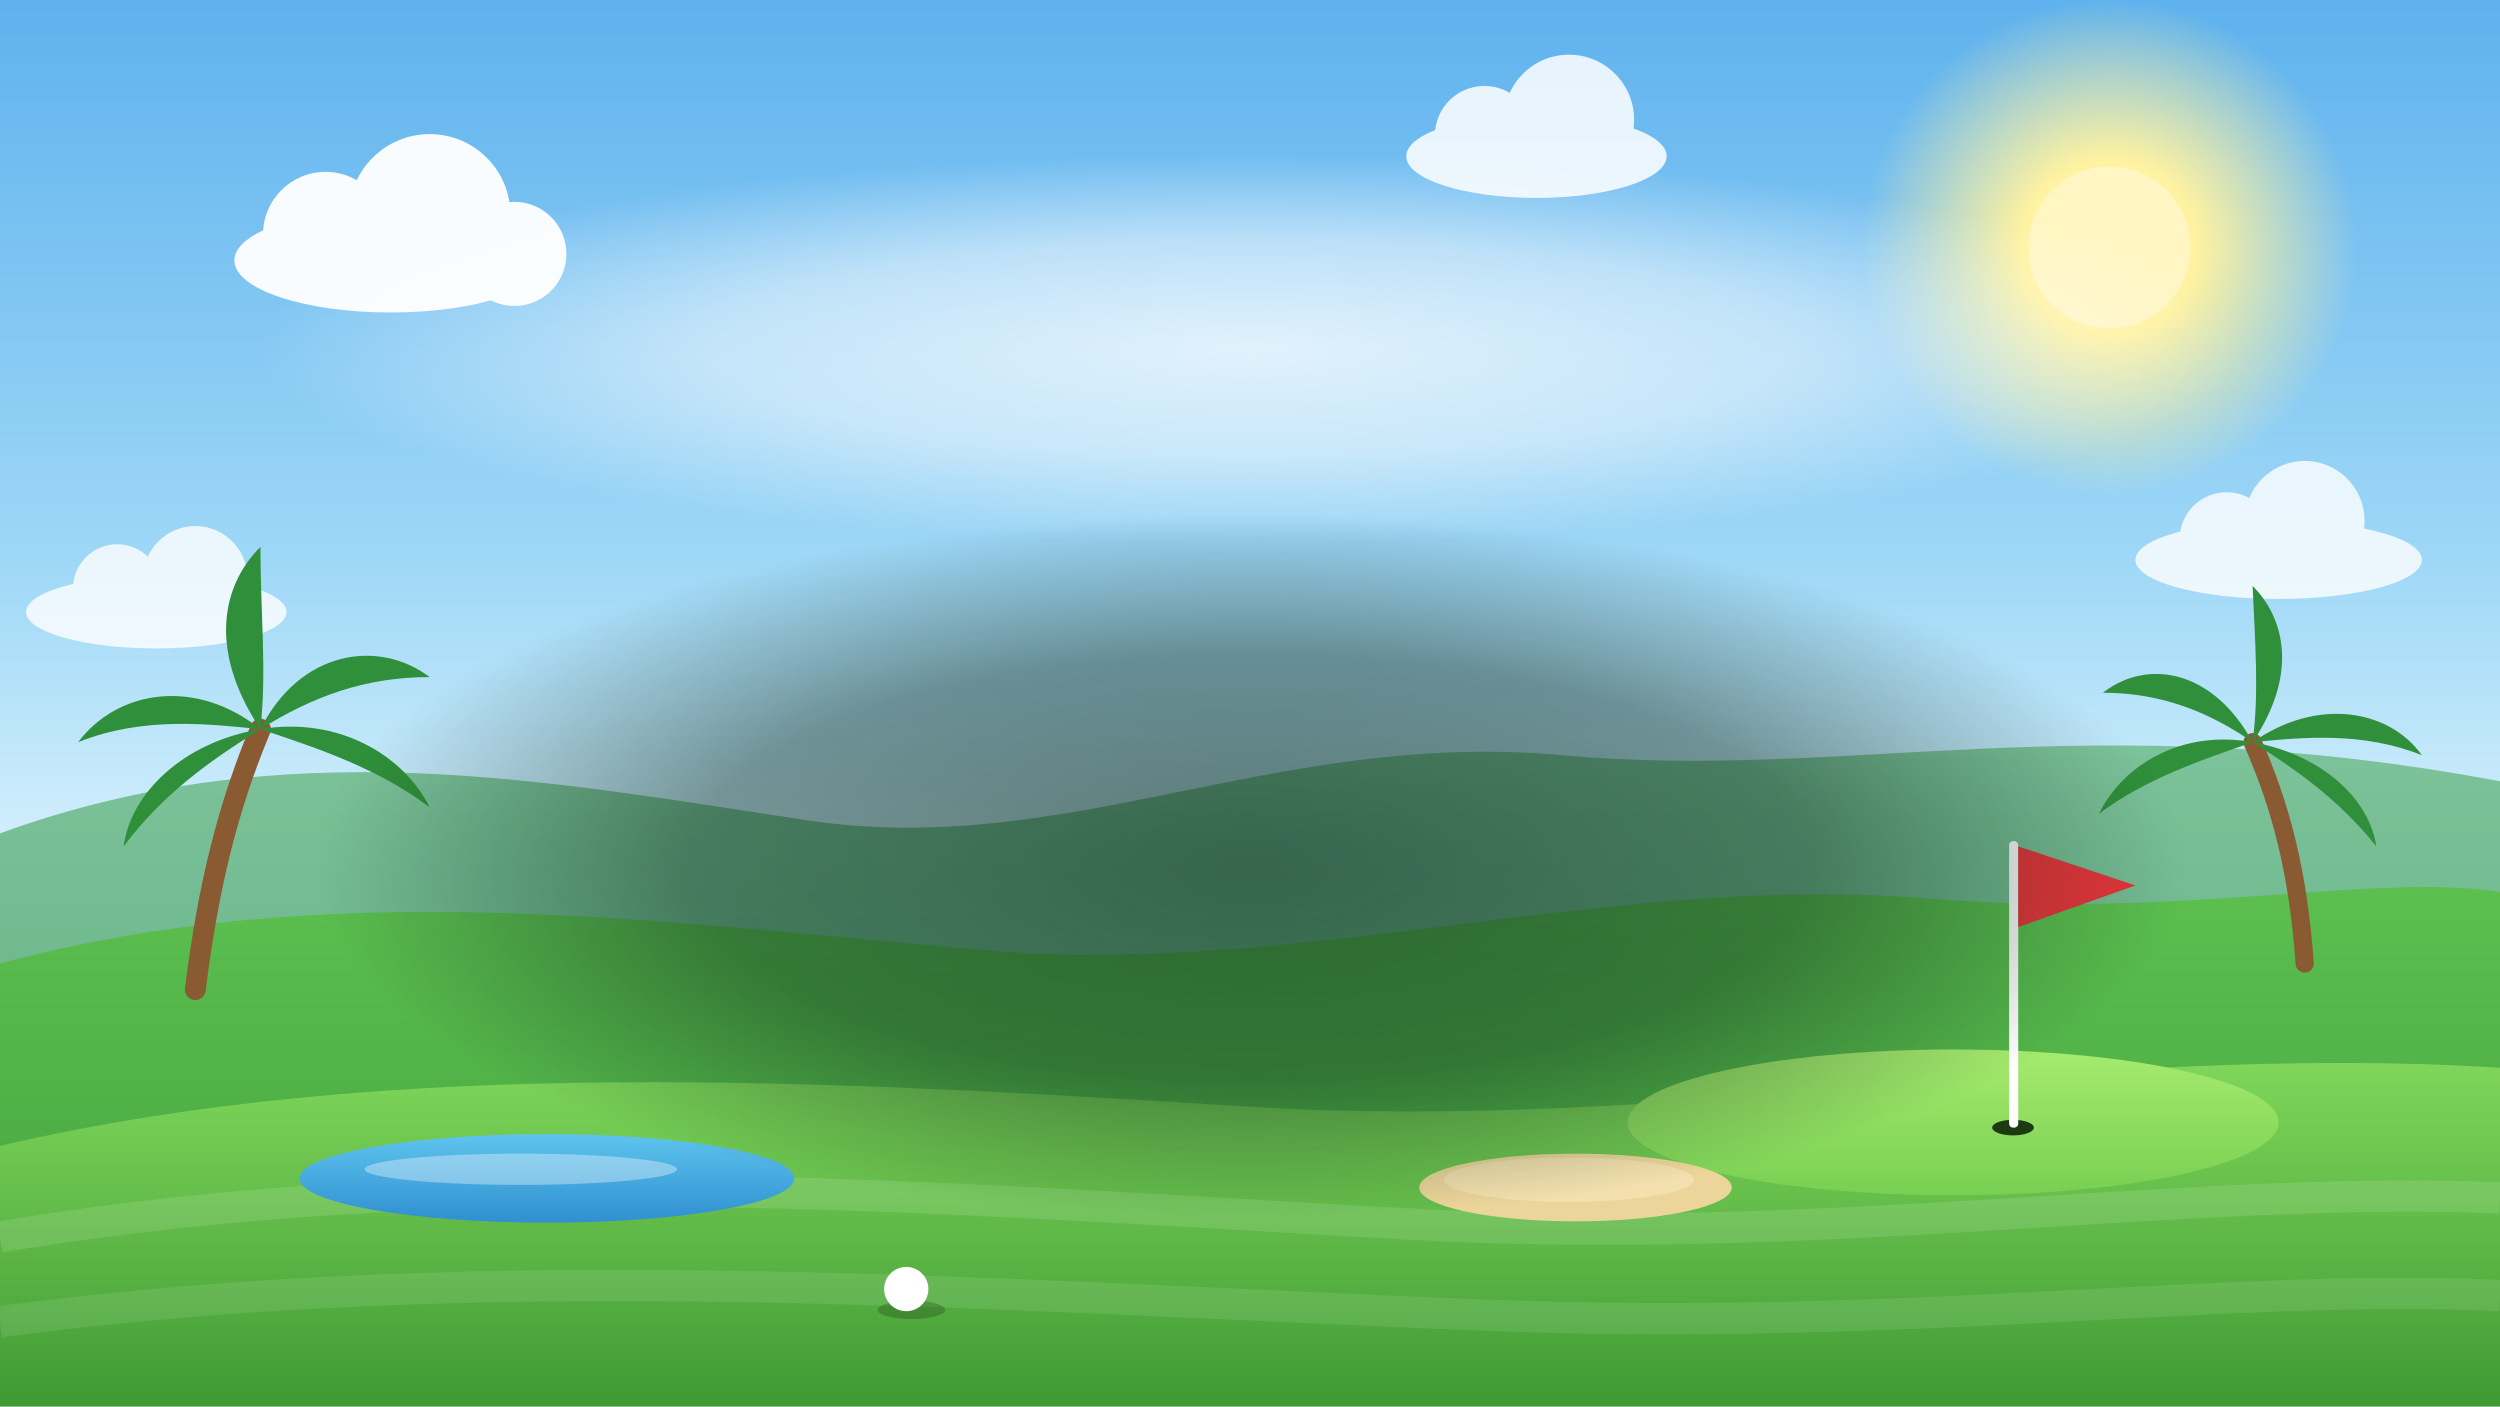
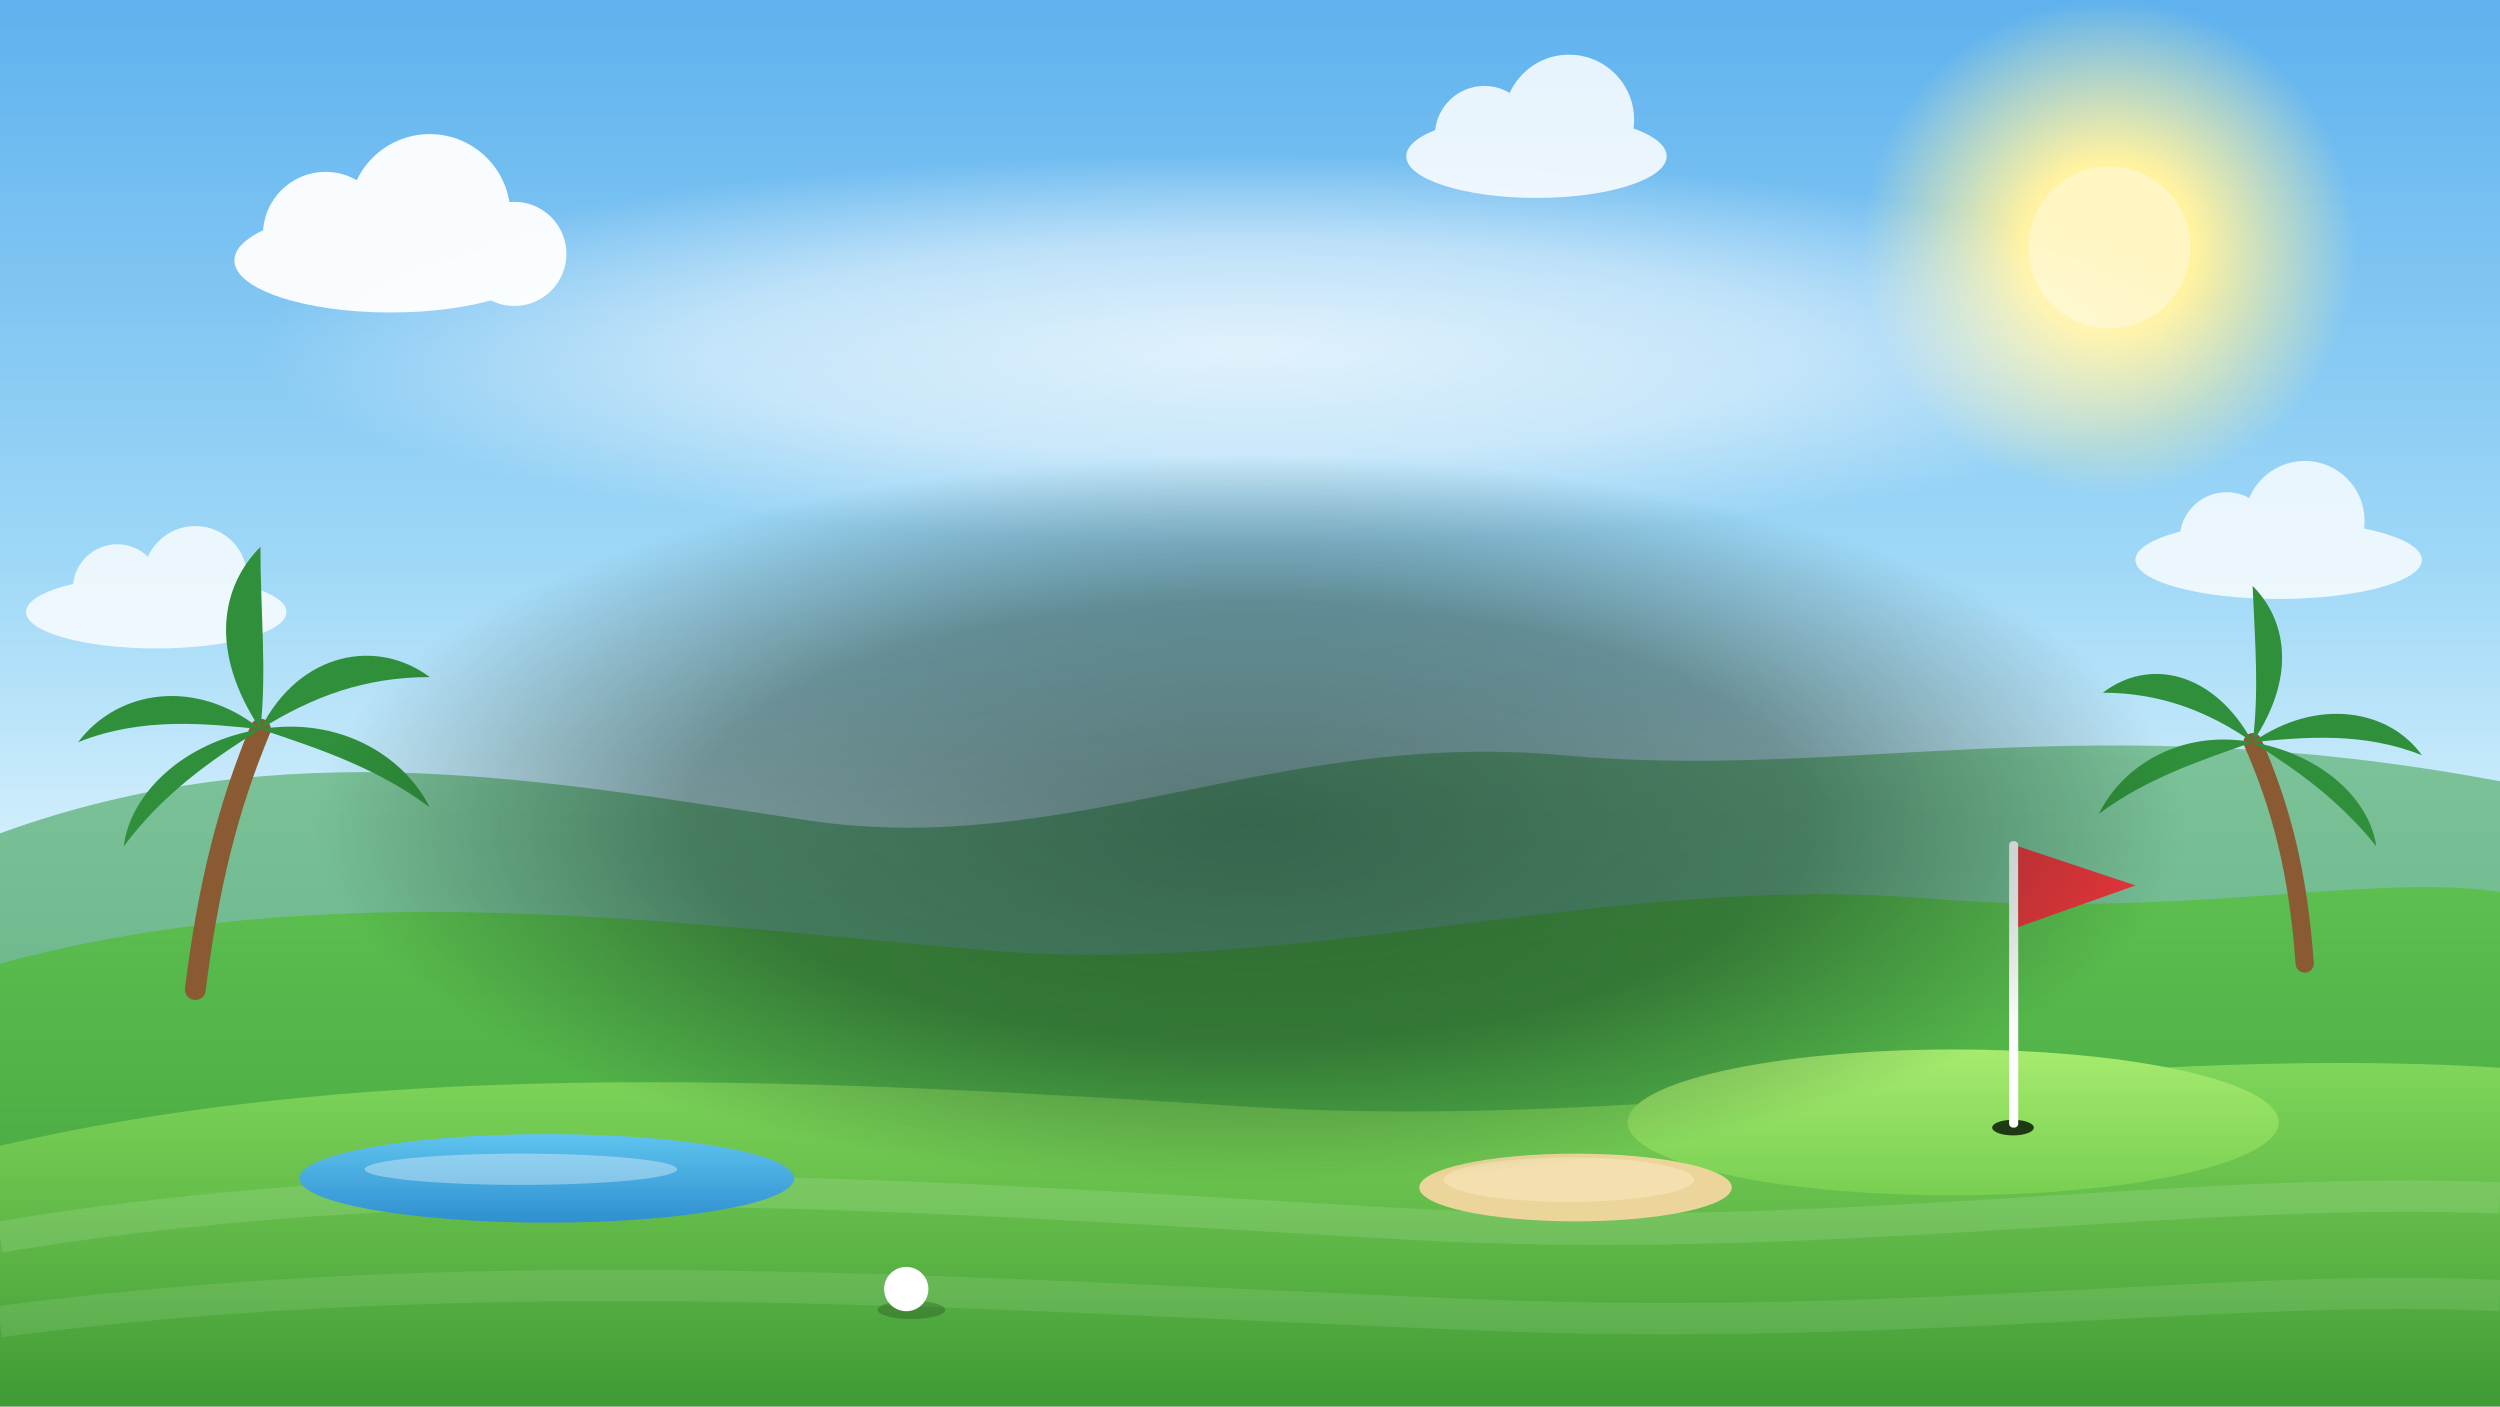
<svg xmlns="http://www.w3.org/2000/svg" viewBox="0 0 1920 1080" width="1920" height="1080" preserveAspectRatio="xMidYMid slice">
  <defs>
    <linearGradient id="sky" x1="0" y1="0" x2="0" y2="1">
      <stop offset="0" stop-color="#5fb2ee" />
      <stop offset="0.4" stop-color="#9fd8f7" />
      <stop offset="0.65" stop-color="#def4fd" />
    </linearGradient>
    <linearGradient id="far" x1="0" y1="0" x2="0" y2="1">
      <stop offset="0" stop-color="#7cc29a" />
      <stop offset="1" stop-color="#5aa97a" />
    </linearGradient>
    <linearGradient id="mid" x1="0" y1="0" x2="0" y2="1">
      <stop offset="0" stop-color="#5cbf4f" />
      <stop offset="1" stop-color="#3f9d3c" />
    </linearGradient>
    <linearGradient id="fairway" x1="0" y1="0" x2="0" y2="1">
      <stop offset="0" stop-color="#7fd65a" />
      <stop offset="1" stop-color="#3f9a34" />
    </linearGradient>
    <linearGradient id="green" x1="0" y1="0" x2="0" y2="1">
      <stop offset="0" stop-color="#a6eb6e" />
      <stop offset="1" stop-color="#78cf52" />
    </linearGradient>
    <linearGradient id="water" x1="0" y1="0" x2="0" y2="1">
      <stop offset="0" stop-color="#5fc4ee" />
      <stop offset="1" stop-color="#2f8fd0" />
    </linearGradient>
    <radialGradient id="sun" cx="0.5" cy="0.5" r="0.5">
      <stop offset="0" stop-color="#fffbe0" />
      <stop offset="0.35" stop-color="#fff2a0" />
      <stop offset="1" stop-color="#fff2a0" stop-opacity="0" />
    </radialGradient>
    <radialGradient id="lift" cx="0.5" cy="0.5" r="0.5">
      <stop offset="0" stop-color="#ffffff" stop-opacity="0.75" />
      <stop offset="0.55" stop-color="#ffffff" stop-opacity="0.5" />
      <stop offset="1" stop-color="#ffffff" stop-opacity="0" />
    </radialGradient>
    <radialGradient id="shade" cx="0.5" cy="0.5" r="0.5">
      <stop offset="0" stop-color="#0b2a1c" stop-opacity="0.6" />
      <stop offset="0.6" stop-color="#0b2a1c" stop-opacity="0.45" />
      <stop offset="1" stop-color="#0b2a1c" stop-opacity="0" />
    </radialGradient>
  </defs>
  <rect width="1920" height="1080" fill="url(#sky)" />
  <circle cx="1620" cy="190" r="190" fill="url(#sun)" />
  <circle cx="1620" cy="190" r="62" fill="#fff6c4" />
  <g fill="#ffffff">
    <g opacity="0.95">
      <ellipse cx="300" cy="200" rx="120" ry="40" />
      <circle cx="250" cy="180" r="48" />
      <circle cx="330" cy="165" r="62" />
      <circle cx="395" cy="195" r="40" />
    </g>
    <g opacity="0.85">
      <ellipse cx="1180" cy="120" rx="100" ry="32" />
      <circle cx="1140" cy="104" r="38" />
      <circle cx="1205" cy="92" r="50" />
    </g>
    <g opacity="0.8">
      <ellipse cx="1750" cy="430" rx="110" ry="30" />
      <circle cx="1710" cy="414" r="36" />
      <circle cx="1770" cy="400" r="46" />
    </g>
    <g opacity="0.8">
      <ellipse cx="120" cy="470" rx="100" ry="28" />
      <circle cx="90" cy="452" r="34" />
      <circle cx="150" cy="444" r="40" />
    </g>
  </g>
  <path d="M0 640 C220 560 420 600 620 630 C820 660 980 560 1200 580 C1420 600 1600 540 1920 600 L1920 1080 L0 1080 Z" fill="url(#far)" />
  <path d="M0 740 C260 670 520 710 760 730 C1000 750 1240 670 1480 690 C1680 706 1820 670 1920 685 L1920 1080 L0 1080 Z" fill="url(#mid)" />
  <g>
    <path d="M150 760 C160 680 175 620 200 560" fill="none" stroke="#8a5a32" stroke-width="16" stroke-linecap="round" />
    <g fill="#2f8f3a">
      <path d="M200 560 C150 520 90 530 60 570 C110 550 160 556 200 560 Z" />
      <path d="M200 560 C230 500 290 490 330 520 C280 520 240 535 200 560 Z" />
      <path d="M200 560 C160 500 170 450 200 420 C200 470 205 515 200 560 Z" />
      <path d="M200 560 C260 550 310 580 330 620 C290 590 245 575 200 560 Z" />
      <path d="M200 560 C140 570 100 610 95 650 C125 610 160 585 200 560 Z" />
    </g>
    <path d="M1770 740 C1765 670 1752 620 1730 570" fill="none" stroke="#8a5a32" stroke-width="14" stroke-linecap="round" />
    <g fill="#2f8f3a">
      <path d="M1730 570 C1780 535 1835 545 1860 580 C1815 562 1770 566 1730 570 Z" />
      <path d="M1730 570 C1700 515 1650 505 1615 532 C1660 532 1697 547 1730 570 Z" />
      <path d="M1730 570 C1765 518 1755 475 1730 450 C1732 495 1735 532 1730 570 Z" />
      <path d="M1730 570 C1675 560 1630 588 1612 625 C1648 598 1690 584 1730 570 Z" />
      <path d="M1730 570 C1785 580 1820 615 1825 650 C1797 615 1765 592 1730 570 Z" />
    </g>
  </g>
  <path d="M0 880 C300 810 640 830 960 850 C1280 870 1600 800 1920 820 L1920 1080 L0 1080 Z" fill="url(#fairway)" />
  <path d="M0 950 C360 890 720 920 1080 940 C1400 958 1680 910 1920 920" fill="none" stroke="#ffffff" stroke-width="24" opacity="0.12" />
  <path d="M0 1015 C380 965 760 995 1140 1010 C1460 1023 1720 985 1920 995" fill="none" stroke="#ffffff" stroke-width="24" opacity="0.1" />
  <ellipse cx="420" cy="905" rx="190" ry="34" fill="url(#water)" />
  <ellipse cx="400" cy="898" rx="120" ry="12" fill="#ffffff" opacity="0.35" />
  <ellipse cx="1500" cy="862" rx="250" ry="56" fill="url(#green)" />
  <ellipse cx="1210" cy="912" rx="120" ry="26" fill="#ecd59a" />
  <ellipse cx="1205" cy="906" rx="96" ry="17" fill="#f6e6b6" opacity="0.7" />
  <ellipse cx="1546" cy="866" rx="16" ry="6" fill="#1d3a12" />
  <rect x="1543" y="646" width="7" height="220" rx="3" fill="#ffffff" />
  <path d="M1550 650 L1640 680 L1550 712 Z" fill="#e8343a" />
  <ellipse cx="700" cy="1006" rx="26" ry="7" fill="#000" opacity="0.2" />
  <circle cx="696" cy="990" r="17" fill="#ffffff" />
  <ellipse cx="960" cy="268" rx="760" ry="150" fill="url(#lift)" />
-   <ellipse cx="960" cy="665" rx="720" ry="270" fill="url(#shade)" />
+   <ellipse cx="960" cy="630" rx="720" ry="280" fill="url(#shade)" />
</svg>
